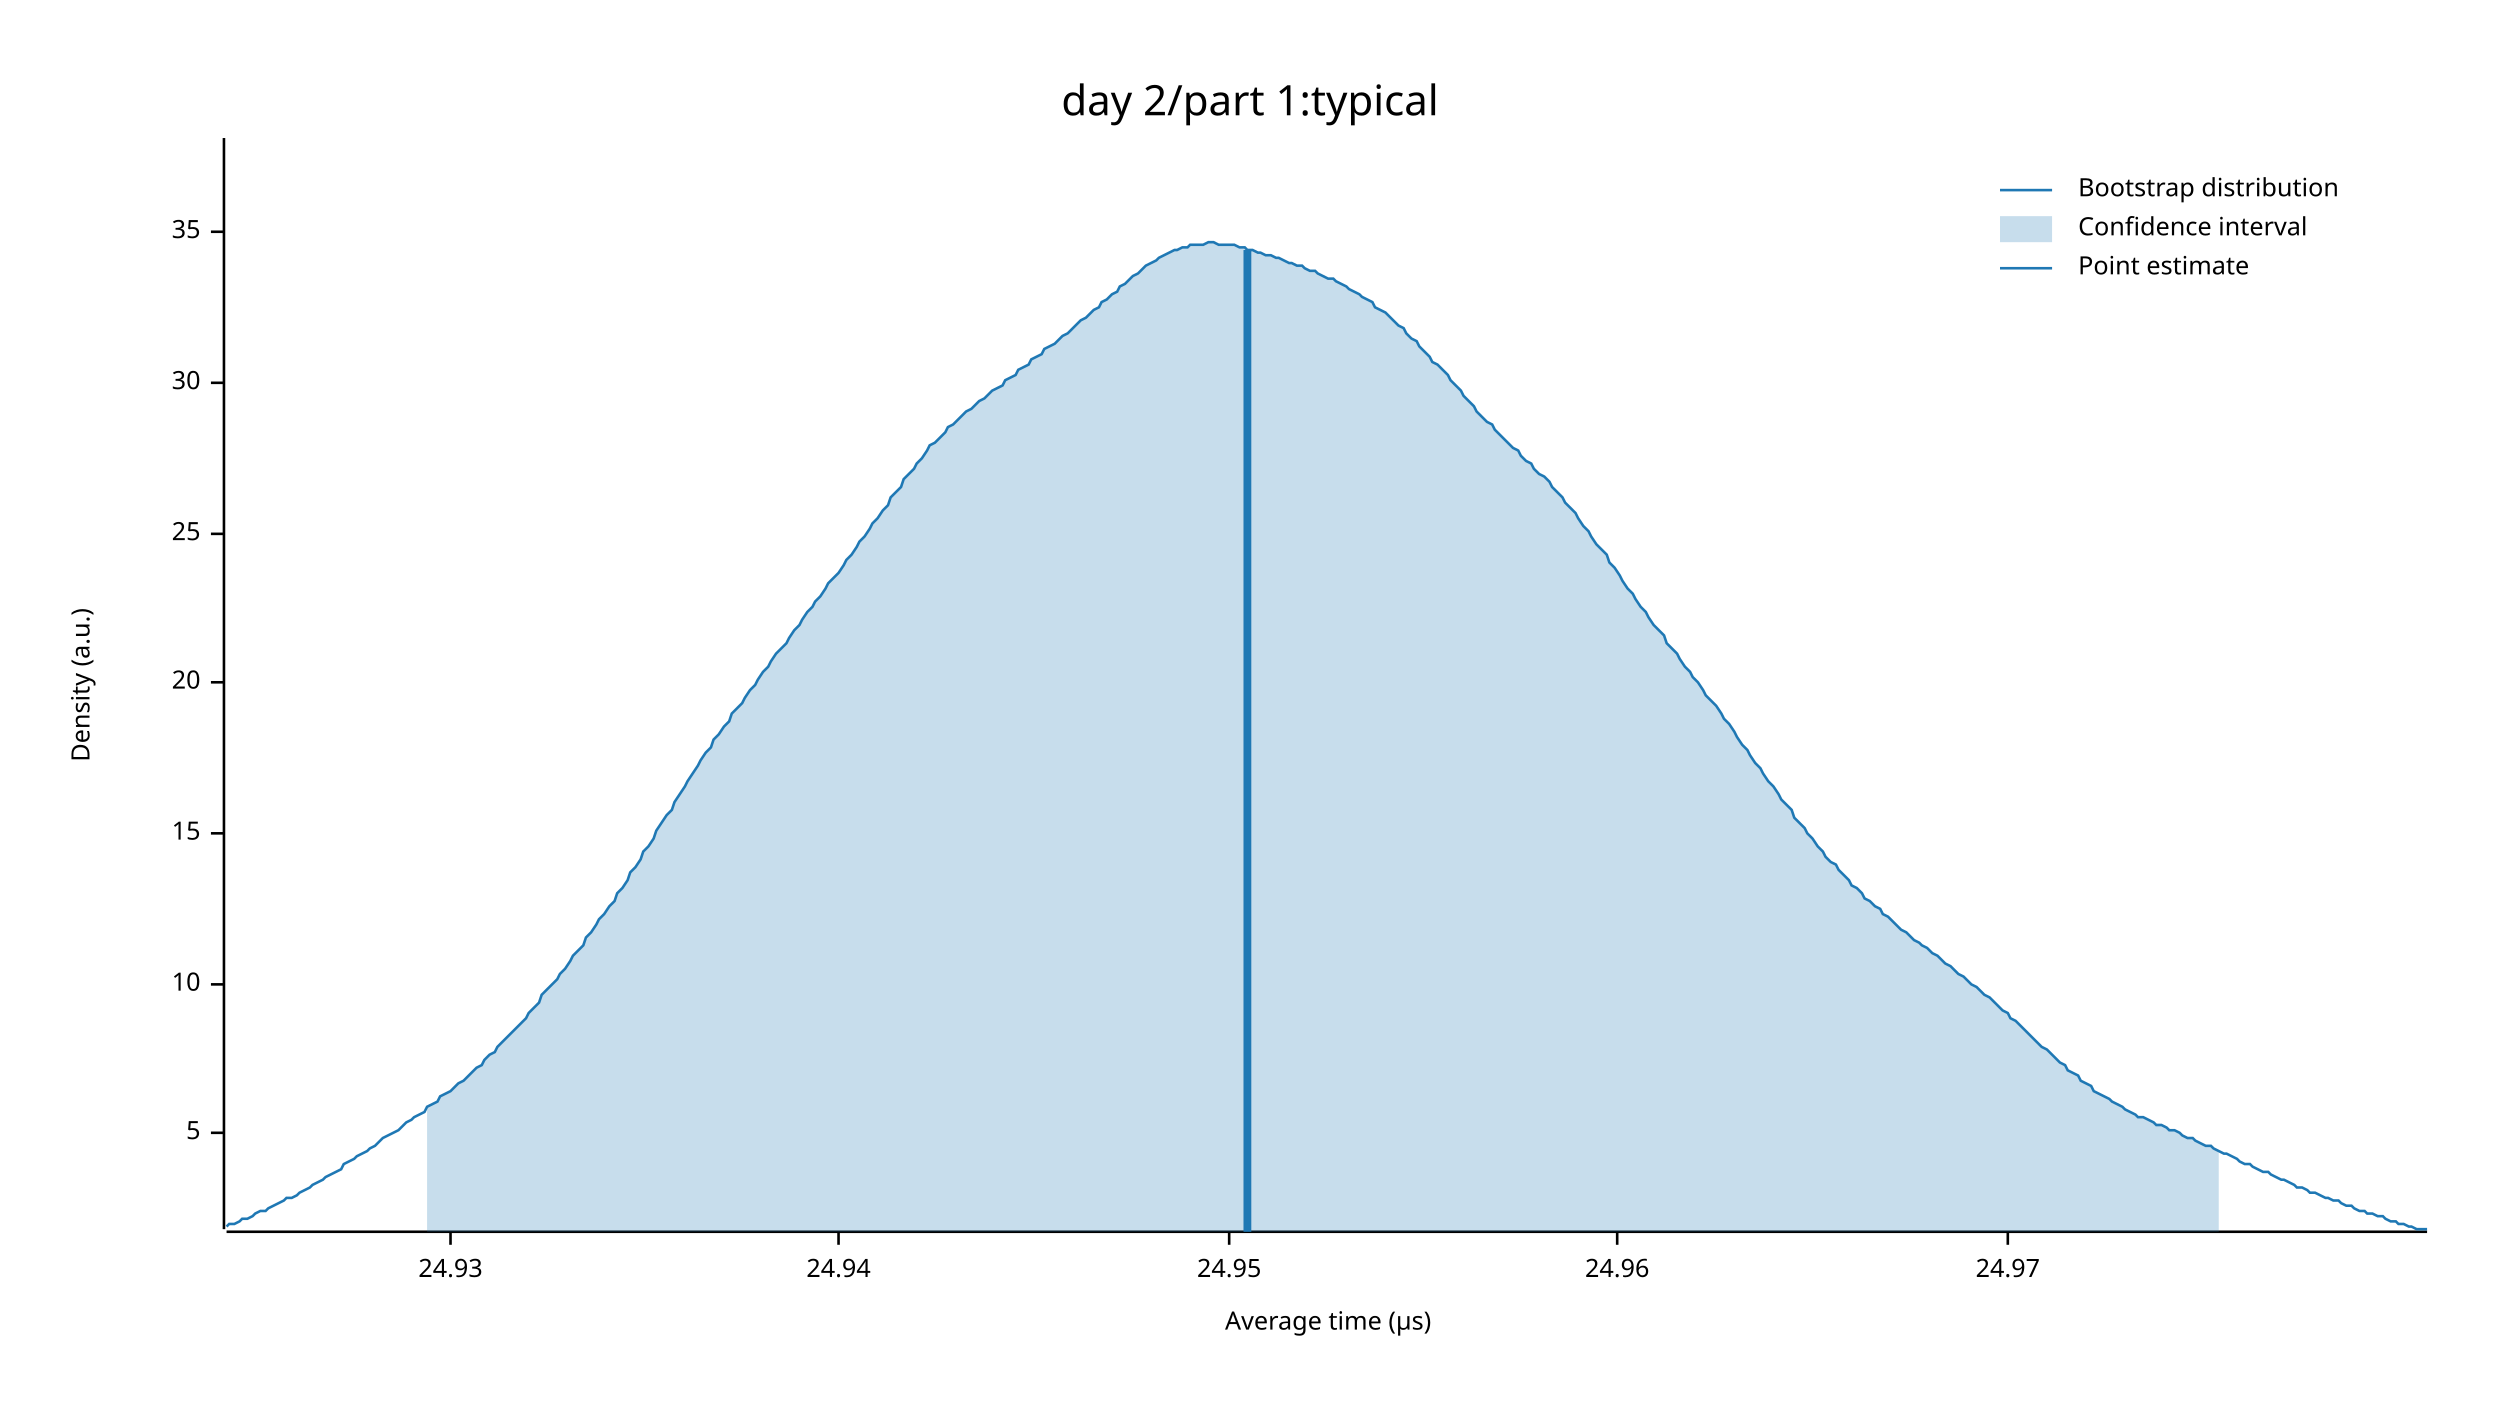
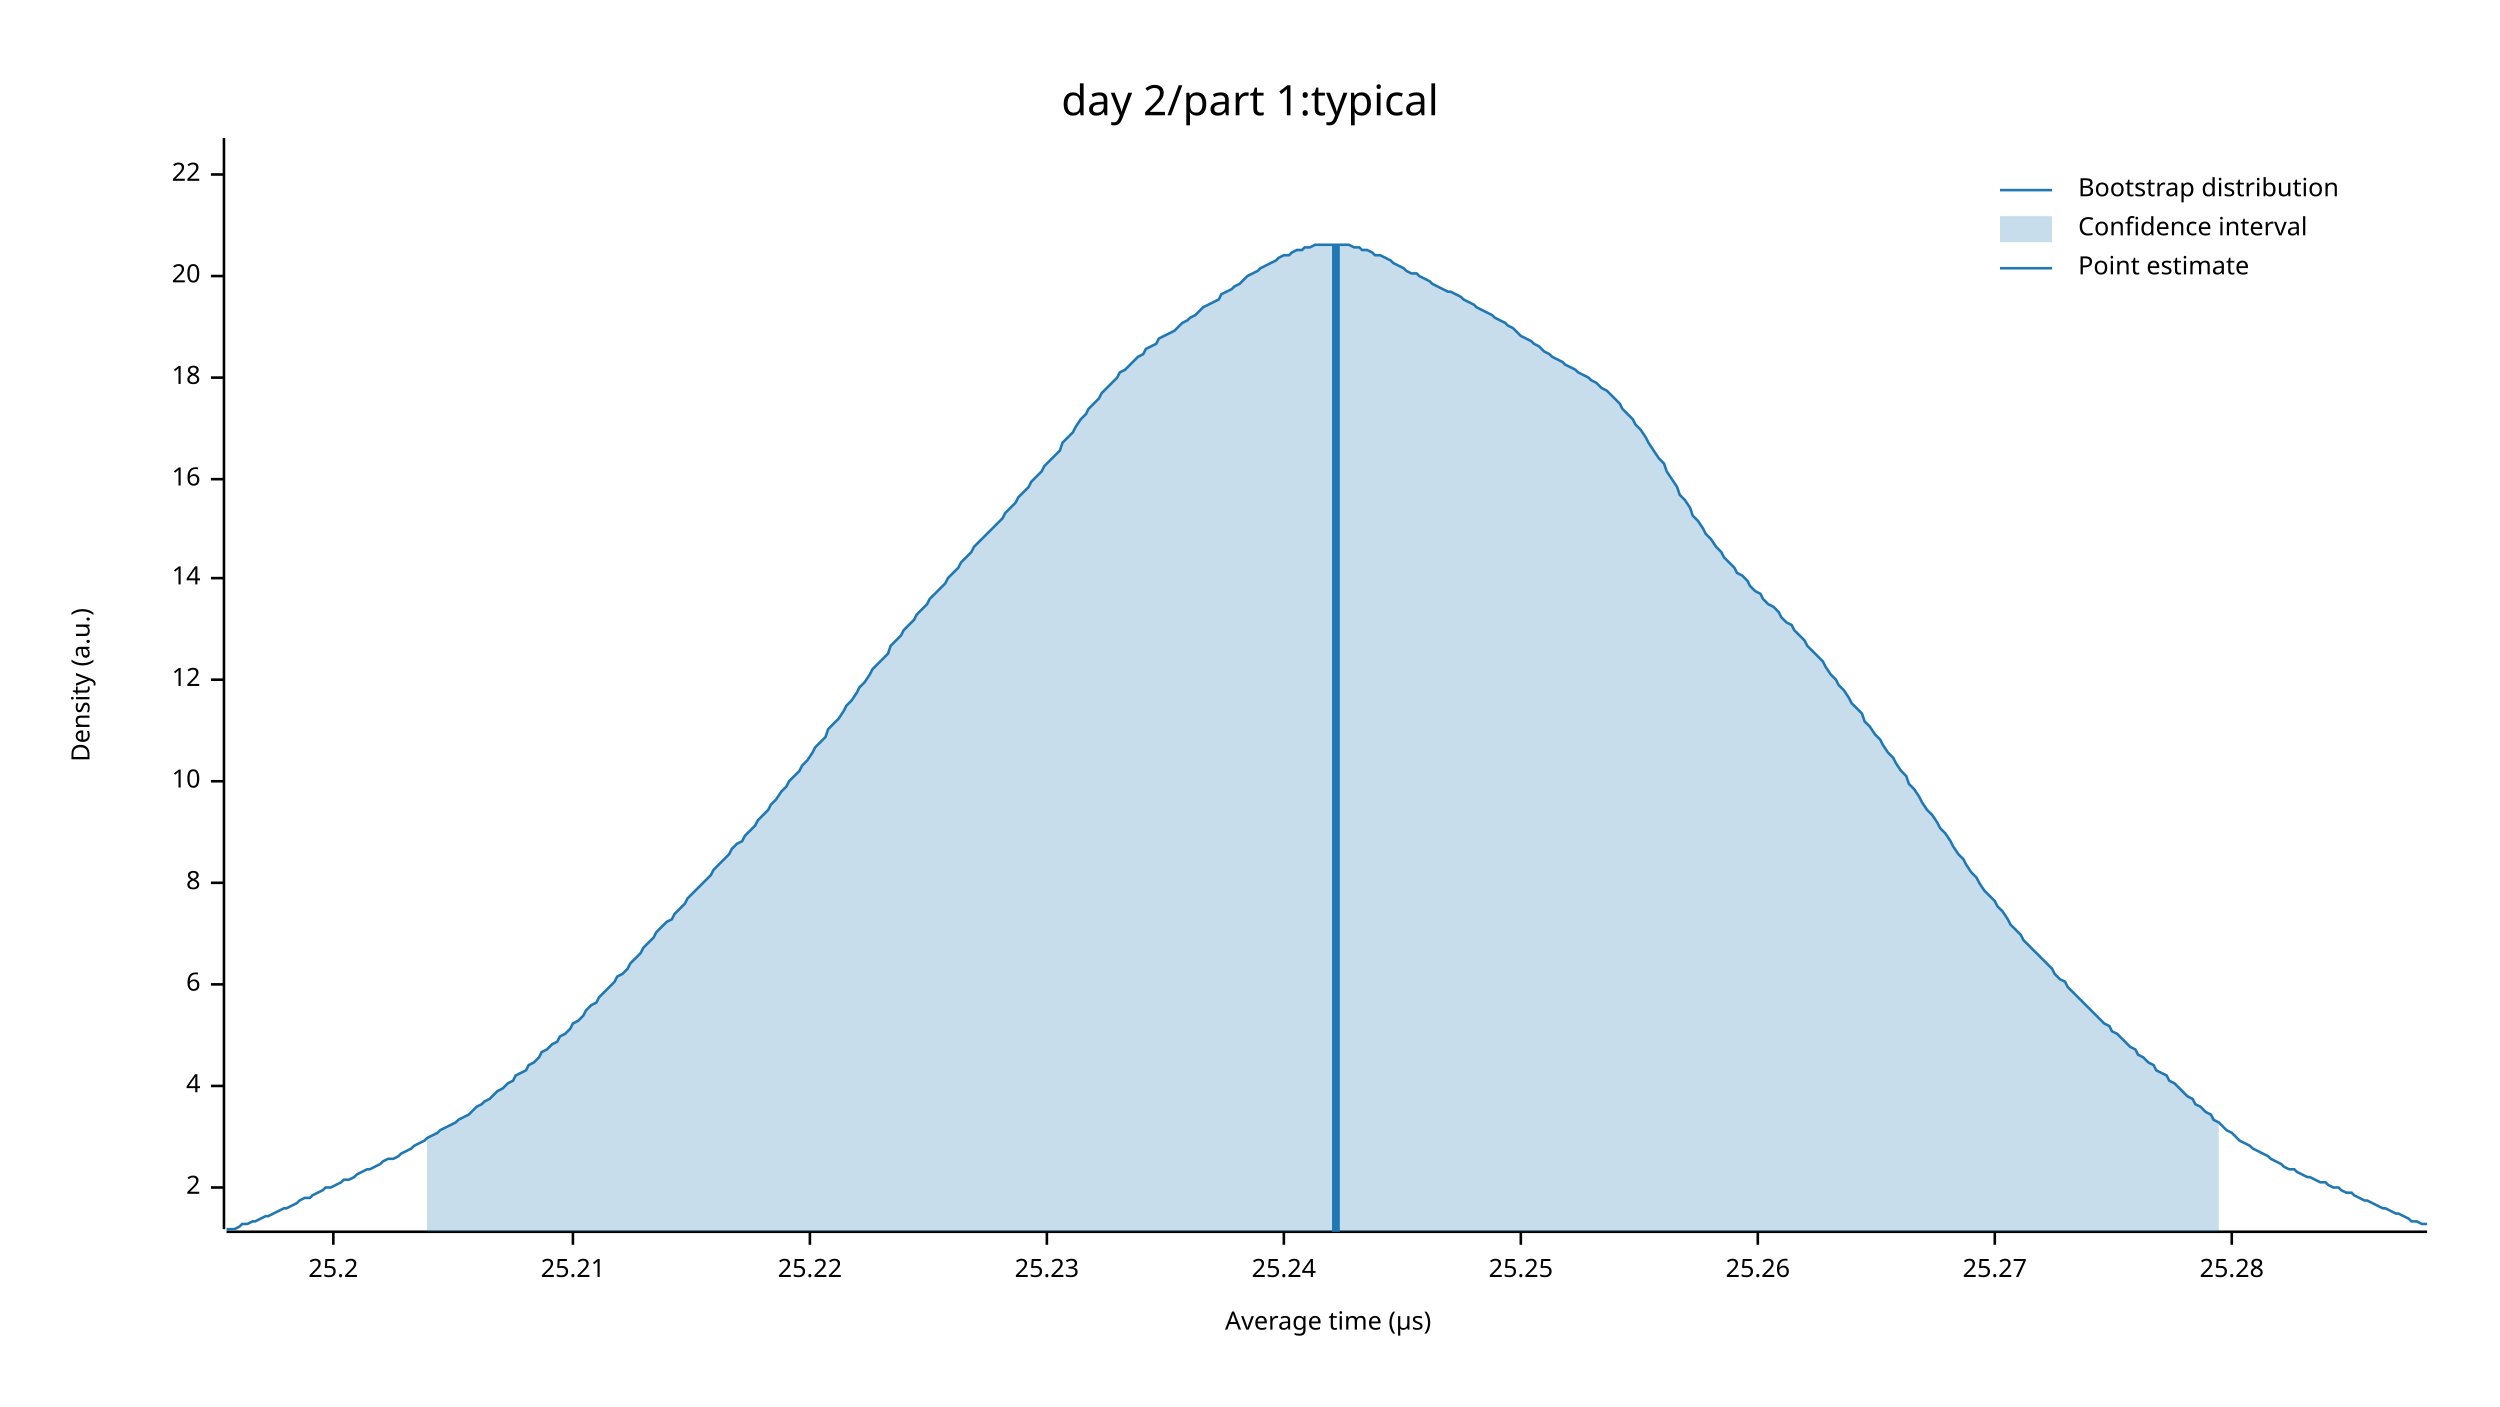
<svg xmlns="http://www.w3.org/2000/svg" width="960" height="540" viewBox="0 0 960 540">
  <text x="480" y="32" dy="0.76em" text-anchor="middle" font-family="sans-serif" font-size="16.129" opacity="1" fill="#000000">
day 2/part 1:typical
</text>
  <text x="27" y="263" dy="0.76em" text-anchor="middle" font-family="sans-serif" font-size="9.677" opacity="1" fill="#000000" transform="rotate(270, 27, 263)">
Density (a.u.)
</text>
  <text x="510" y="513" dy="-0.5ex" text-anchor="middle" font-family="sans-serif" font-size="9.677" opacity="1" fill="#000000">
Average time (µs)
</text>
  <polyline fill="none" opacity="1" stroke="#000000" stroke-width="1" points="86,53 86,472 " />
-   <text x="77" y="435" dy="0.5ex" text-anchor="end" font-family="sans-serif" font-size="9.677" opacity="1" fill="#000000">
- 5
+   <text x="77" y="456" dy="0.5ex" text-anchor="end" font-family="sans-serif" font-size="9.677" opacity="1" fill="#000000">
+ 2
</text>
-   <polyline fill="none" opacity="1" stroke="#000000" stroke-width="1" points="81,435 86,435 " />
+   <polyline fill="none" opacity="1" stroke="#000000" stroke-width="1" points="81,456 86,456 " />
+   <text x="77" y="417" dy="0.5ex" text-anchor="end" font-family="sans-serif" font-size="9.677" opacity="1" fill="#000000">
+ 4
+ </text>
+   <polyline fill="none" opacity="1" stroke="#000000" stroke-width="1" points="81,417 86,417 " />
  <text x="77" y="378" dy="0.5ex" text-anchor="end" font-family="sans-serif" font-size="9.677" opacity="1" fill="#000000">
+ 6
+ </text>
+   <polyline fill="none" opacity="1" stroke="#000000" stroke-width="1" points="81,378 86,378 " />
+   <text x="77" y="339" dy="0.5ex" text-anchor="end" font-family="sans-serif" font-size="9.677" opacity="1" fill="#000000">
+ 8
+ </text>
+   <polyline fill="none" opacity="1" stroke="#000000" stroke-width="1" points="81,339 86,339 " />
+   <text x="77" y="300" dy="0.5ex" text-anchor="end" font-family="sans-serif" font-size="9.677" opacity="1" fill="#000000">
10
</text>
-   <polyline fill="none" opacity="1" stroke="#000000" stroke-width="1" points="81,378 86,378 " />
-   <text x="77" y="320" dy="0.5ex" text-anchor="end" font-family="sans-serif" font-size="9.677" opacity="1" fill="#000000">
- 15
+   <polyline fill="none" opacity="1" stroke="#000000" stroke-width="1" points="81,300 86,300 " />
+   <text x="77" y="261" dy="0.5ex" text-anchor="end" font-family="sans-serif" font-size="9.677" opacity="1" fill="#000000">
+ 12
</text>
-   <polyline fill="none" opacity="1" stroke="#000000" stroke-width="1" points="81,320 86,320 " />
-   <text x="77" y="262" dy="0.5ex" text-anchor="end" font-family="sans-serif" font-size="9.677" opacity="1" fill="#000000">
+   <polyline fill="none" opacity="1" stroke="#000000" stroke-width="1" points="81,261 86,261 " />
+   <text x="77" y="222" dy="0.5ex" text-anchor="end" font-family="sans-serif" font-size="9.677" opacity="1" fill="#000000">
+ 14
+ </text>
+   <polyline fill="none" opacity="1" stroke="#000000" stroke-width="1" points="81,222 86,222 " />
+   <text x="77" y="184" dy="0.5ex" text-anchor="end" font-family="sans-serif" font-size="9.677" opacity="1" fill="#000000">
+ 16
+ </text>
+   <polyline fill="none" opacity="1" stroke="#000000" stroke-width="1" points="81,184 86,184 " />
+   <text x="77" y="145" dy="0.5ex" text-anchor="end" font-family="sans-serif" font-size="9.677" opacity="1" fill="#000000">
+ 18
+ </text>
+   <polyline fill="none" opacity="1" stroke="#000000" stroke-width="1" points="81,145 86,145 " />
+   <text x="77" y="106" dy="0.5ex" text-anchor="end" font-family="sans-serif" font-size="9.677" opacity="1" fill="#000000">
20
</text>
-   <polyline fill="none" opacity="1" stroke="#000000" stroke-width="1" points="81,262 86,262 " />
-   <text x="77" y="205" dy="0.5ex" text-anchor="end" font-family="sans-serif" font-size="9.677" opacity="1" fill="#000000">
- 25
+   <polyline fill="none" opacity="1" stroke="#000000" stroke-width="1" points="81,106 86,106 " />
+   <text x="77" y="67" dy="0.5ex" text-anchor="end" font-family="sans-serif" font-size="9.677" opacity="1" fill="#000000">
+ 22
</text>
-   <polyline fill="none" opacity="1" stroke="#000000" stroke-width="1" points="81,205 86,205 " />
-   <text x="77" y="147" dy="0.5ex" text-anchor="end" font-family="sans-serif" font-size="9.677" opacity="1" fill="#000000">
- 30
+   <polyline fill="none" opacity="1" stroke="#000000" stroke-width="1" points="81,67 86,67 " />
+   <polyline fill="none" opacity="1" stroke="#000000" stroke-width="1" points="87,473 932,473 " />
+   <text x="128" y="483" dy="0.76em" text-anchor="middle" font-family="sans-serif" font-size="9.677" opacity="1" fill="#000000">
+ 25.2
</text>
-   <polyline fill="none" opacity="1" stroke="#000000" stroke-width="1" points="81,147 86,147 " />
-   <text x="77" y="89" dy="0.5ex" text-anchor="end" font-family="sans-serif" font-size="9.677" opacity="1" fill="#000000">
- 35
+   <polyline fill="none" opacity="1" stroke="#000000" stroke-width="1" points="128,473 128,478 " />
+   <text x="220" y="483" dy="0.76em" text-anchor="middle" font-family="sans-serif" font-size="9.677" opacity="1" fill="#000000">
+ 25.21
</text>
-   <polyline fill="none" opacity="1" stroke="#000000" stroke-width="1" points="81,89 86,89 " />
-   <polyline fill="none" opacity="1" stroke="#000000" stroke-width="1" points="87,473 932,473 " />
-   <text x="173" y="483" dy="0.76em" text-anchor="middle" font-family="sans-serif" font-size="9.677" opacity="1" fill="#000000">
- 24.93
+   <polyline fill="none" opacity="1" stroke="#000000" stroke-width="1" points="220,473 220,478 " />
+   <text x="311" y="483" dy="0.76em" text-anchor="middle" font-family="sans-serif" font-size="9.677" opacity="1" fill="#000000">
+ 25.22
</text>
-   <polyline fill="none" opacity="1" stroke="#000000" stroke-width="1" points="173,473 173,478 " />
-   <text x="322" y="483" dy="0.76em" text-anchor="middle" font-family="sans-serif" font-size="9.677" opacity="1" fill="#000000">
- 24.94
+   <polyline fill="none" opacity="1" stroke="#000000" stroke-width="1" points="311,473 311,478 " />
+   <text x="402" y="483" dy="0.76em" text-anchor="middle" font-family="sans-serif" font-size="9.677" opacity="1" fill="#000000">
+ 25.23
</text>
-   <polyline fill="none" opacity="1" stroke="#000000" stroke-width="1" points="322,473 322,478 " />
-   <text x="472" y="483" dy="0.76em" text-anchor="middle" font-family="sans-serif" font-size="9.677" opacity="1" fill="#000000">
- 24.95
+   <polyline fill="none" opacity="1" stroke="#000000" stroke-width="1" points="402,473 402,478 " />
+   <text x="493" y="483" dy="0.76em" text-anchor="middle" font-family="sans-serif" font-size="9.677" opacity="1" fill="#000000">
+ 25.24
</text>
-   <polyline fill="none" opacity="1" stroke="#000000" stroke-width="1" points="472,473 472,478 " />
-   <text x="621" y="483" dy="0.76em" text-anchor="middle" font-family="sans-serif" font-size="9.677" opacity="1" fill="#000000">
- 24.96
+   <polyline fill="none" opacity="1" stroke="#000000" stroke-width="1" points="493,473 493,478 " />
+   <text x="584" y="483" dy="0.76em" text-anchor="middle" font-family="sans-serif" font-size="9.677" opacity="1" fill="#000000">
+ 25.25
</text>
-   <polyline fill="none" opacity="1" stroke="#000000" stroke-width="1" points="621,473 621,478 " />
-   <text x="771" y="483" dy="0.76em" text-anchor="middle" font-family="sans-serif" font-size="9.677" opacity="1" fill="#000000">
- 24.97
+   <polyline fill="none" opacity="1" stroke="#000000" stroke-width="1" points="584,473 584,478 " />
+   <text x="675" y="483" dy="0.76em" text-anchor="middle" font-family="sans-serif" font-size="9.677" opacity="1" fill="#000000">
+ 25.26
</text>
-   <polyline fill="none" opacity="1" stroke="#000000" stroke-width="1" points="771,473 771,478 " />
-   <polyline fill="none" opacity="1" stroke="#1F78B4" stroke-width="1" points="87,471 88,470 90,470 92,469 93,468 95,468 97,467 98,466 100,465 102,465 103,464 105,463 107,462 109,461 110,460 112,460 114,459 115,458 117,457 119,456 120,455 122,454 124,453 125,452 127,451 129,450 131,449 132,447 134,446 136,445 137,444 139,443 141,442 142,441 144,440 146,438 147,437 149,436 151,435 153,434 154,433 156,431 158,430 159,429 161,428 163,427 164,425 166,424 168,423 169,421 171,420 173,419 175,417 176,416 178,415 180,413 181,412 183,410 185,409 186,407 188,405 190,404 191,402 193,400 195,398 197,396 198,395 200,393 202,391 203,389 205,387 207,385 208,382 210,380 212,378 214,376 215,374 217,372 219,369 220,367 222,365 224,363 225,360 227,358 229,355 230,353 232,351 234,348 236,346 237,343 239,341 241,338 242,335 244,333 246,330 247,327 249,325 251,322 252,319 254,316 256,313 258,311 259,308 261,305 263,302 264,300 266,297 268,294 269,292 271,289 273,287 274,284 276,282 278,279 280,277 281,274 283,272 285,270 286,268 288,265 290,263 291,261 293,258 295,256 296,254 298,251 300,249 302,247 303,245 305,242 307,240 308,238 310,235 312,233 313,231 315,229 317,226 318,224 320,222 322,220 324,217 325,215 327,213 329,210 330,208 332,206 334,203 335,201 337,199 339,196 341,194 342,191 344,189 346,187 347,184 349,182 351,180 352,178 354,176 356,173 357,171 359,170 361,168 363,166 364,164 366,163 368,161 369,160 371,158 373,157 374,156 376,154 378,153 379,152 381,150 383,149 385,148 386,146 388,145 390,144 391,142 393,141 395,140 396,138 398,137 400,136 401,134 403,133 405,132 407,130 408,129 410,128 412,126 413,125 415,123 417,122 418,121 420,119 422,118 423,116 425,115 427,113 429,112 430,110 432,109 434,107 435,106 437,105 439,103 440,102 442,101 444,100 445,99 447,98 449,97 451,96 452,96 454,95 456,95 457,94 459,94 461,94 462,94 464,93 466,93 468,94 469,94 471,94 473,94 474,94 476,95 478,95 479,96 481,96 483,97 484,97 486,98 488,98 490,99 491,99 493,100 495,101 496,101 498,102 500,102 501,103 503,104 505,104 506,105 508,106 510,107 512,107 513,108 515,109 517,110 518,111 520,112 522,113 523,114 525,115 527,116 528,118 530,119 532,120 534,122 535,123 537,125 539,126 540,128 542,130 544,131 545,133 547,135 549,137 550,139 552,140 554,142 556,144 557,146 559,148 561,150 562,152 564,154 566,156 567,158 569,160 571,162 573,163 574,165 576,167 578,169 579,170 581,172 583,173 584,175 586,177 588,178 589,180 591,182 593,183 595,185 596,187 598,189 600,191 601,193 603,195 605,197 606,199 608,202 610,204 611,206 613,209 615,211 617,213 618,216 620,218 622,221 623,223 625,226 627,228 628,230 630,233 632,235 633,237 635,240 637,242 639,244 640,247 642,249 644,251 645,253 647,256 649,258 650,260 652,262 654,265 655,267 657,269 659,271 661,274 662,276 664,278 666,281 667,283 669,286 671,288 672,290 674,293 676,295 677,297 679,300 681,302 683,305 684,307 686,309 688,311 689,314 691,316 693,318 694,320 696,322 698,325 700,327 701,329 703,331 705,332 706,334 708,336 710,338 711,340 713,341 715,343 716,345 718,346 720,348 722,349 723,351 725,352 727,354 728,355 730,357 732,358 733,359 735,361 737,362 738,363 740,364 742,366 744,367 745,368 747,370 749,371 750,372 752,374 754,375 755,376 757,378 759,379 760,380 762,382 764,383 766,385 767,386 769,388 771,389 772,391 774,392 776,394 777,395 779,397 781,399 782,400 784,402 786,403 788,405 789,406 791,408 793,409 794,411 796,412 798,413 799,415 801,416 803,417 804,419 806,420 808,421 810,422 811,423 813,424 815,425 816,426 818,427 820,428 821,429 823,429 825,430 827,431 828,432 830,432 832,433 833,434 835,434 837,435 838,436 840,437 842,437 843,438 845,439 847,440 849,440 850,441 852,442 854,443 855,443 857,444 859,445 860,446 862,447 864,447 865,448 867,449 869,450 871,450 872,451 874,452 876,453 877,453 879,454 881,455 882,456 884,456 886,457 887,458 889,458 891,459 893,460 894,460 896,461 898,461 899,462 901,463 903,463 904,464 906,465 908,465 909,466 911,466 913,467 915,467 916,468 918,469 920,469 921,470 923,470 925,471 926,471 928,472 930,472 932,472 " />
-   <polygon opacity="0.25" fill="#1F78B4" points="164,425 166,424 168,423 169,421 171,420 173,419 175,417 176,416 178,415 180,413 181,412 183,410 185,409 186,407 188,405 190,404 191,402 193,400 195,398 197,396 198,395 200,393 202,391 203,389 205,387 207,385 208,382 210,380 212,378 214,376 215,374 217,372 219,369 220,367 222,365 224,363 225,360 227,358 229,355 230,353 232,351 234,348 236,346 237,343 239,341 241,338 242,335 244,333 246,330 247,327 249,325 251,322 252,319 254,316 256,313 258,311 259,308 261,305 263,302 264,300 266,297 268,294 269,292 271,289 273,287 274,284 276,282 278,279 280,277 281,274 283,272 285,270 286,268 288,265 290,263 291,261 293,258 295,256 296,254 298,251 300,249 302,247 303,245 305,242 307,240 308,238 310,235 312,233 313,231 315,229 317,226 318,224 320,222 322,220 324,217 325,215 327,213 329,210 330,208 332,206 334,203 335,201 337,199 339,196 341,194 342,191 344,189 346,187 347,184 349,182 351,180 352,178 354,176 356,173 357,171 359,170 361,168 363,166 364,164 366,163 368,161 369,160 371,158 373,157 374,156 376,154 378,153 379,152 381,150 383,149 385,148 386,146 388,145 390,144 391,142 393,141 395,140 396,138 398,137 400,136 401,134 403,133 405,132 407,130 408,129 410,128 412,126 413,125 415,123 417,122 418,121 420,119 422,118 423,116 425,115 427,113 429,112 430,110 432,109 434,107 435,106 437,105 439,103 440,102 442,101 444,100 445,99 447,98 449,97 451,96 452,96 454,95 456,95 457,94 459,94 461,94 462,94 464,93 466,93 468,94 469,94 471,94 473,94 474,94 476,95 478,95 479,96 481,96 483,97 484,97 486,98 488,98 490,99 491,99 493,100 495,101 496,101 498,102 500,102 501,103 503,104 505,104 506,105 508,106 510,107 512,107 513,108 515,109 517,110 518,111 520,112 522,113 523,114 525,115 527,116 528,118 530,119 532,120 534,122 535,123 537,125 539,126 540,128 542,130 544,131 545,133 547,135 549,137 550,139 552,140 554,142 556,144 557,146 559,148 561,150 562,152 564,154 566,156 567,158 569,160 571,162 573,163 574,165 576,167 578,169 579,170 581,172 583,173 584,175 586,177 588,178 589,180 591,182 593,183 595,185 596,187 598,189 600,191 601,193 603,195 605,197 606,199 608,202 610,204 611,206 613,209 615,211 617,213 618,216 620,218 622,221 623,223 625,226 627,228 628,230 630,233 632,235 633,237 635,240 637,242 639,244 640,247 642,249 644,251 645,253 647,256 649,258 650,260 652,262 654,265 655,267 657,269 659,271 661,274 662,276 664,278 666,281 667,283 669,286 671,288 672,290 674,293 676,295 677,297 679,300 681,302 683,305 684,307 686,309 688,311 689,314 691,316 693,318 694,320 696,322 698,325 700,327 701,329 703,331 705,332 706,334 708,336 710,338 711,340 713,341 715,343 716,345 718,346 720,348 722,349 723,351 725,352 727,354 728,355 730,357 732,358 733,359 735,361 737,362 738,363 740,364 742,366 744,367 745,368 747,370 749,371 750,372 752,374 754,375 755,376 757,378 759,379 760,380 762,382 764,383 766,385 767,386 769,388 771,389 772,391 774,392 776,394 777,395 779,397 781,399 782,400 784,402 786,403 788,405 789,406 791,408 793,409 794,411 796,412 798,413 799,415 801,416 803,417 804,419 806,420 808,421 810,422 811,423 813,424 815,425 816,426 818,427 820,428 821,429 823,429 825,430 827,431 828,432 830,432 832,433 833,434 835,434 837,435 838,436 840,437 842,437 843,438 845,439 847,440 849,440 850,441 852,442 852,473 164,473 " />
-   <polyline fill="none" opacity="1" stroke="#1F78B4" stroke-width="3" points="479,473 479,96 " />
+   <polyline fill="none" opacity="1" stroke="#000000" stroke-width="1" points="675,473 675,478 " />
+   <text x="766" y="483" dy="0.76em" text-anchor="middle" font-family="sans-serif" font-size="9.677" opacity="1" fill="#000000">
+ 25.27
+ </text>
+   <polyline fill="none" opacity="1" stroke="#000000" stroke-width="1" points="766,473 766,478 " />
+   <text x="857" y="483" dy="0.76em" text-anchor="middle" font-family="sans-serif" font-size="9.677" opacity="1" fill="#000000">
+ 25.28
+ </text>
+   <polyline fill="none" opacity="1" stroke="#000000" stroke-width="1" points="857,473 857,478 " />
+   <polyline fill="none" opacity="1" stroke="#1F78B4" stroke-width="1" points="87,472 88,472 90,472 92,471 93,470 95,470 97,469 98,469 100,468 102,467 103,467 105,466 107,465 109,464 110,464 112,463 114,462 115,461 117,460 119,460 120,459 122,458 124,457 125,456 127,456 129,455 131,454 132,453 134,453 136,452 137,451 139,450 141,449 142,449 144,448 146,447 147,446 149,445 151,445 153,444 154,443 156,442 158,441 159,440 161,439 163,438 164,437 166,436 168,435 169,434 171,433 173,432 175,431 176,430 178,429 180,428 181,427 183,425 185,424 186,423 188,422 190,420 191,419 193,418 195,416 197,415 198,413 200,412 202,411 203,409 205,408 207,406 208,404 210,403 212,401 214,400 215,398 217,397 219,395 220,393 222,392 224,390 225,388 227,386 229,385 230,383 232,381 234,379 236,377 237,375 239,374 241,372 242,370 244,368 246,366 247,364 249,362 251,360 252,358 254,356 256,354 258,353 259,351 261,349 263,347 264,345 266,343 268,341 269,340 271,338 273,336 274,334 276,332 278,330 280,328 281,326 283,324 285,323 286,321 288,319 290,317 291,315 293,313 295,311 296,309 298,307 300,304 302,302 303,300 305,298 307,296 308,294 310,292 312,289 313,287 315,285 317,283 318,280 320,278 322,276 324,273 325,271 327,269 329,266 330,264 332,262 334,259 335,257 337,255 339,253 341,251 342,248 344,246 346,244 347,242 349,240 351,238 352,236 354,234 356,232 357,230 359,228 361,226 363,224 364,222 366,220 368,218 369,216 371,214 373,212 374,210 376,208 378,206 379,205 381,203 383,201 385,199 386,197 388,195 390,193 391,191 393,189 395,187 396,185 398,183 400,181 401,179 403,177 405,175 407,173 408,170 410,168 412,166 413,164 415,161 417,159 418,157 420,155 422,153 423,151 425,149 427,147 429,145 430,143 432,142 434,140 435,139 437,137 439,136 440,134 442,133 444,132 445,130 447,129 449,128 451,127 452,126 454,124 456,123 457,122 459,121 461,119 462,118 464,117 466,116 468,115 469,113 471,112 473,111 474,110 476,109 478,107 479,106 481,105 483,104 484,103 486,102 488,101 490,100 491,99 493,98 495,98 496,97 498,96 500,96 501,95 503,95 505,94 506,94 508,94 510,94 512,94 513,94 515,94 517,94 518,94 520,95 522,95 523,96 525,96 527,97 528,98 530,98 532,99 534,100 535,101 537,102 539,103 540,104 542,105 544,105 545,106 547,107 549,108 550,109 552,110 554,111 556,112 557,112 559,113 561,114 562,115 564,116 566,117 567,118 569,119 571,120 573,121 574,122 576,123 578,124 579,125 581,126 583,128 584,129 586,130 588,131 589,132 591,133 593,135 595,136 596,137 598,138 600,139 601,140 603,141 605,142 606,143 608,144 610,145 611,146 613,147 615,149 617,150 618,151 620,153 622,155 623,157 625,159 627,161 628,163 630,165 632,168 633,170 635,173 637,176 639,178 640,181 642,184 644,187 645,190 647,192 649,195 650,198 652,200 654,203 655,205 657,207 659,210 661,212 662,214 664,216 666,218 667,220 669,221 671,223 672,225 674,227 676,228 677,230 679,232 681,233 683,235 684,237 686,239 688,240 689,242 691,244 693,246 694,248 696,250 698,252 700,254 701,256 703,259 705,261 706,263 708,265 710,268 711,270 713,272 715,274 716,277 718,279 720,282 722,284 723,286 725,289 727,291 728,293 730,296 732,298 733,301 735,303 737,306 738,308 740,311 742,313 744,316 745,318 747,320 749,323 750,325 752,328 754,330 755,332 757,335 759,337 760,339 762,342 764,344 766,346 767,348 769,350 771,353 772,355 774,357 776,359 777,361 779,363 781,365 782,366 784,368 786,370 788,372 789,374 791,376 793,377 794,379 796,381 798,383 799,384 801,386 803,388 804,389 806,391 808,393 810,394 811,396 813,397 815,399 816,400 818,402 820,403 821,405 823,406 825,408 827,409 828,411 830,412 832,413 833,415 835,416 837,418 838,419 840,421 842,422 843,424 845,425 847,427 849,428 850,430 852,431 854,433 855,434 857,435 859,437 860,438 862,439 864,440 865,441 867,442 869,443 871,444 872,445 874,446 876,447 877,448 879,449 881,449 882,450 884,451 886,452 887,452 889,453 891,454 893,454 894,455 896,456 898,456 899,457 901,458 903,458 904,459 906,460 908,461 909,461 911,462 913,463 915,464 916,464 918,465 920,466 921,466 923,467 925,468 926,469 928,469 930,470 932,470 " />
+   <polygon opacity="0.25" fill="#1F78B4" points="164,437 166,436 168,435 169,434 171,433 173,432 175,431 176,430 178,429 180,428 181,427 183,425 185,424 186,423 188,422 190,420 191,419 193,418 195,416 197,415 198,413 200,412 202,411 203,409 205,408 207,406 208,404 210,403 212,401 214,400 215,398 217,397 219,395 220,393 222,392 224,390 225,388 227,386 229,385 230,383 232,381 234,379 236,377 237,375 239,374 241,372 242,370 244,368 246,366 247,364 249,362 251,360 252,358 254,356 256,354 258,353 259,351 261,349 263,347 264,345 266,343 268,341 269,340 271,338 273,336 274,334 276,332 278,330 280,328 281,326 283,324 285,323 286,321 288,319 290,317 291,315 293,313 295,311 296,309 298,307 300,304 302,302 303,300 305,298 307,296 308,294 310,292 312,289 313,287 315,285 317,283 318,280 320,278 322,276 324,273 325,271 327,269 329,266 330,264 332,262 334,259 335,257 337,255 339,253 341,251 342,248 344,246 346,244 347,242 349,240 351,238 352,236 354,234 356,232 357,230 359,228 361,226 363,224 364,222 366,220 368,218 369,216 371,214 373,212 374,210 376,208 378,206 379,205 381,203 383,201 385,199 386,197 388,195 390,193 391,191 393,189 395,187 396,185 398,183 400,181 401,179 403,177 405,175 407,173 408,170 410,168 412,166 413,164 415,161 417,159 418,157 420,155 422,153 423,151 425,149 427,147 429,145 430,143 432,142 434,140 435,139 437,137 439,136 440,134 442,133 444,132 445,130 447,129 449,128 451,127 452,126 454,124 456,123 457,122 459,121 461,119 462,118 464,117 466,116 468,115 469,113 471,112 473,111 474,110 476,109 478,107 479,106 481,105 483,104 484,103 486,102 488,101 490,100 491,99 493,98 495,98 496,97 498,96 500,96 501,95 503,95 505,94 506,94 508,94 510,94 512,94 513,94 515,94 517,94 518,94 520,95 522,95 523,96 525,96 527,97 528,98 530,98 532,99 534,100 535,101 537,102 539,103 540,104 542,105 544,105 545,106 547,107 549,108 550,109 552,110 554,111 556,112 557,112 559,113 561,114 562,115 564,116 566,117 567,118 569,119 571,120 573,121 574,122 576,123 578,124 579,125 581,126 583,128 584,129 586,130 588,131 589,132 591,133 593,135 595,136 596,137 598,138 600,139 601,140 603,141 605,142 606,143 608,144 610,145 611,146 613,147 615,149 617,150 618,151 620,153 622,155 623,157 625,159 627,161 628,163 630,165 632,168 633,170 635,173 637,176 639,178 640,181 642,184 644,187 645,190 647,192 649,195 650,198 652,200 654,203 655,205 657,207 659,210 661,212 662,214 664,216 666,218 667,220 669,221 671,223 672,225 674,227 676,228 677,230 679,232 681,233 683,235 684,237 686,239 688,240 689,242 691,244 693,246 694,248 696,250 698,252 700,254 701,256 703,259 705,261 706,263 708,265 710,268 711,270 713,272 715,274 716,277 718,279 720,282 722,284 723,286 725,289 727,291 728,293 730,296 732,298 733,301 735,303 737,306 738,308 740,311 742,313 744,316 745,318 747,320 749,323 750,325 752,328 754,330 755,332 757,335 759,337 760,339 762,342 764,344 766,346 767,348 769,350 771,353 772,355 774,357 776,359 777,361 779,363 781,365 782,366 784,368 786,370 788,372 789,374 791,376 793,377 794,379 796,381 798,383 799,384 801,386 803,388 804,389 806,391 808,393 810,394 811,396 813,397 815,399 816,400 818,402 820,403 821,405 823,406 825,408 827,409 828,411 830,412 832,413 833,415 835,416 837,418 838,419 840,421 842,422 843,424 845,425 847,427 849,428 850,430 852,431 852,473 164,473 " />
+   <polyline fill="none" opacity="1" stroke="#1F78B4" stroke-width="3" points="513,473 513,94 " />
  <text x="798" y="68" dy="0.76em" text-anchor="start" font-family="sans-serif" font-size="9.677" opacity="1" fill="#000000">
Bootstrap distribution
</text>
  <text x="798" y="83" dy="0.76em" text-anchor="start" font-family="sans-serif" font-size="9.677" opacity="1" fill="#000000">
Confidence interval
</text>
  <text x="798" y="98" dy="0.76em" text-anchor="start" font-family="sans-serif" font-size="9.677" opacity="1" fill="#000000">
Point estimate
</text>
  <polyline fill="none" opacity="1" stroke="#1F78B4" stroke-width="1" points="768,73 788,73 " />
  <rect x="768" y="83" width="20" height="10" opacity="0.25" fill="#1F78B4" stroke="none" />
  <polyline fill="none" opacity="1" stroke="#1F78B4" stroke-width="1" points="768,103 788,103 " />
</svg>
